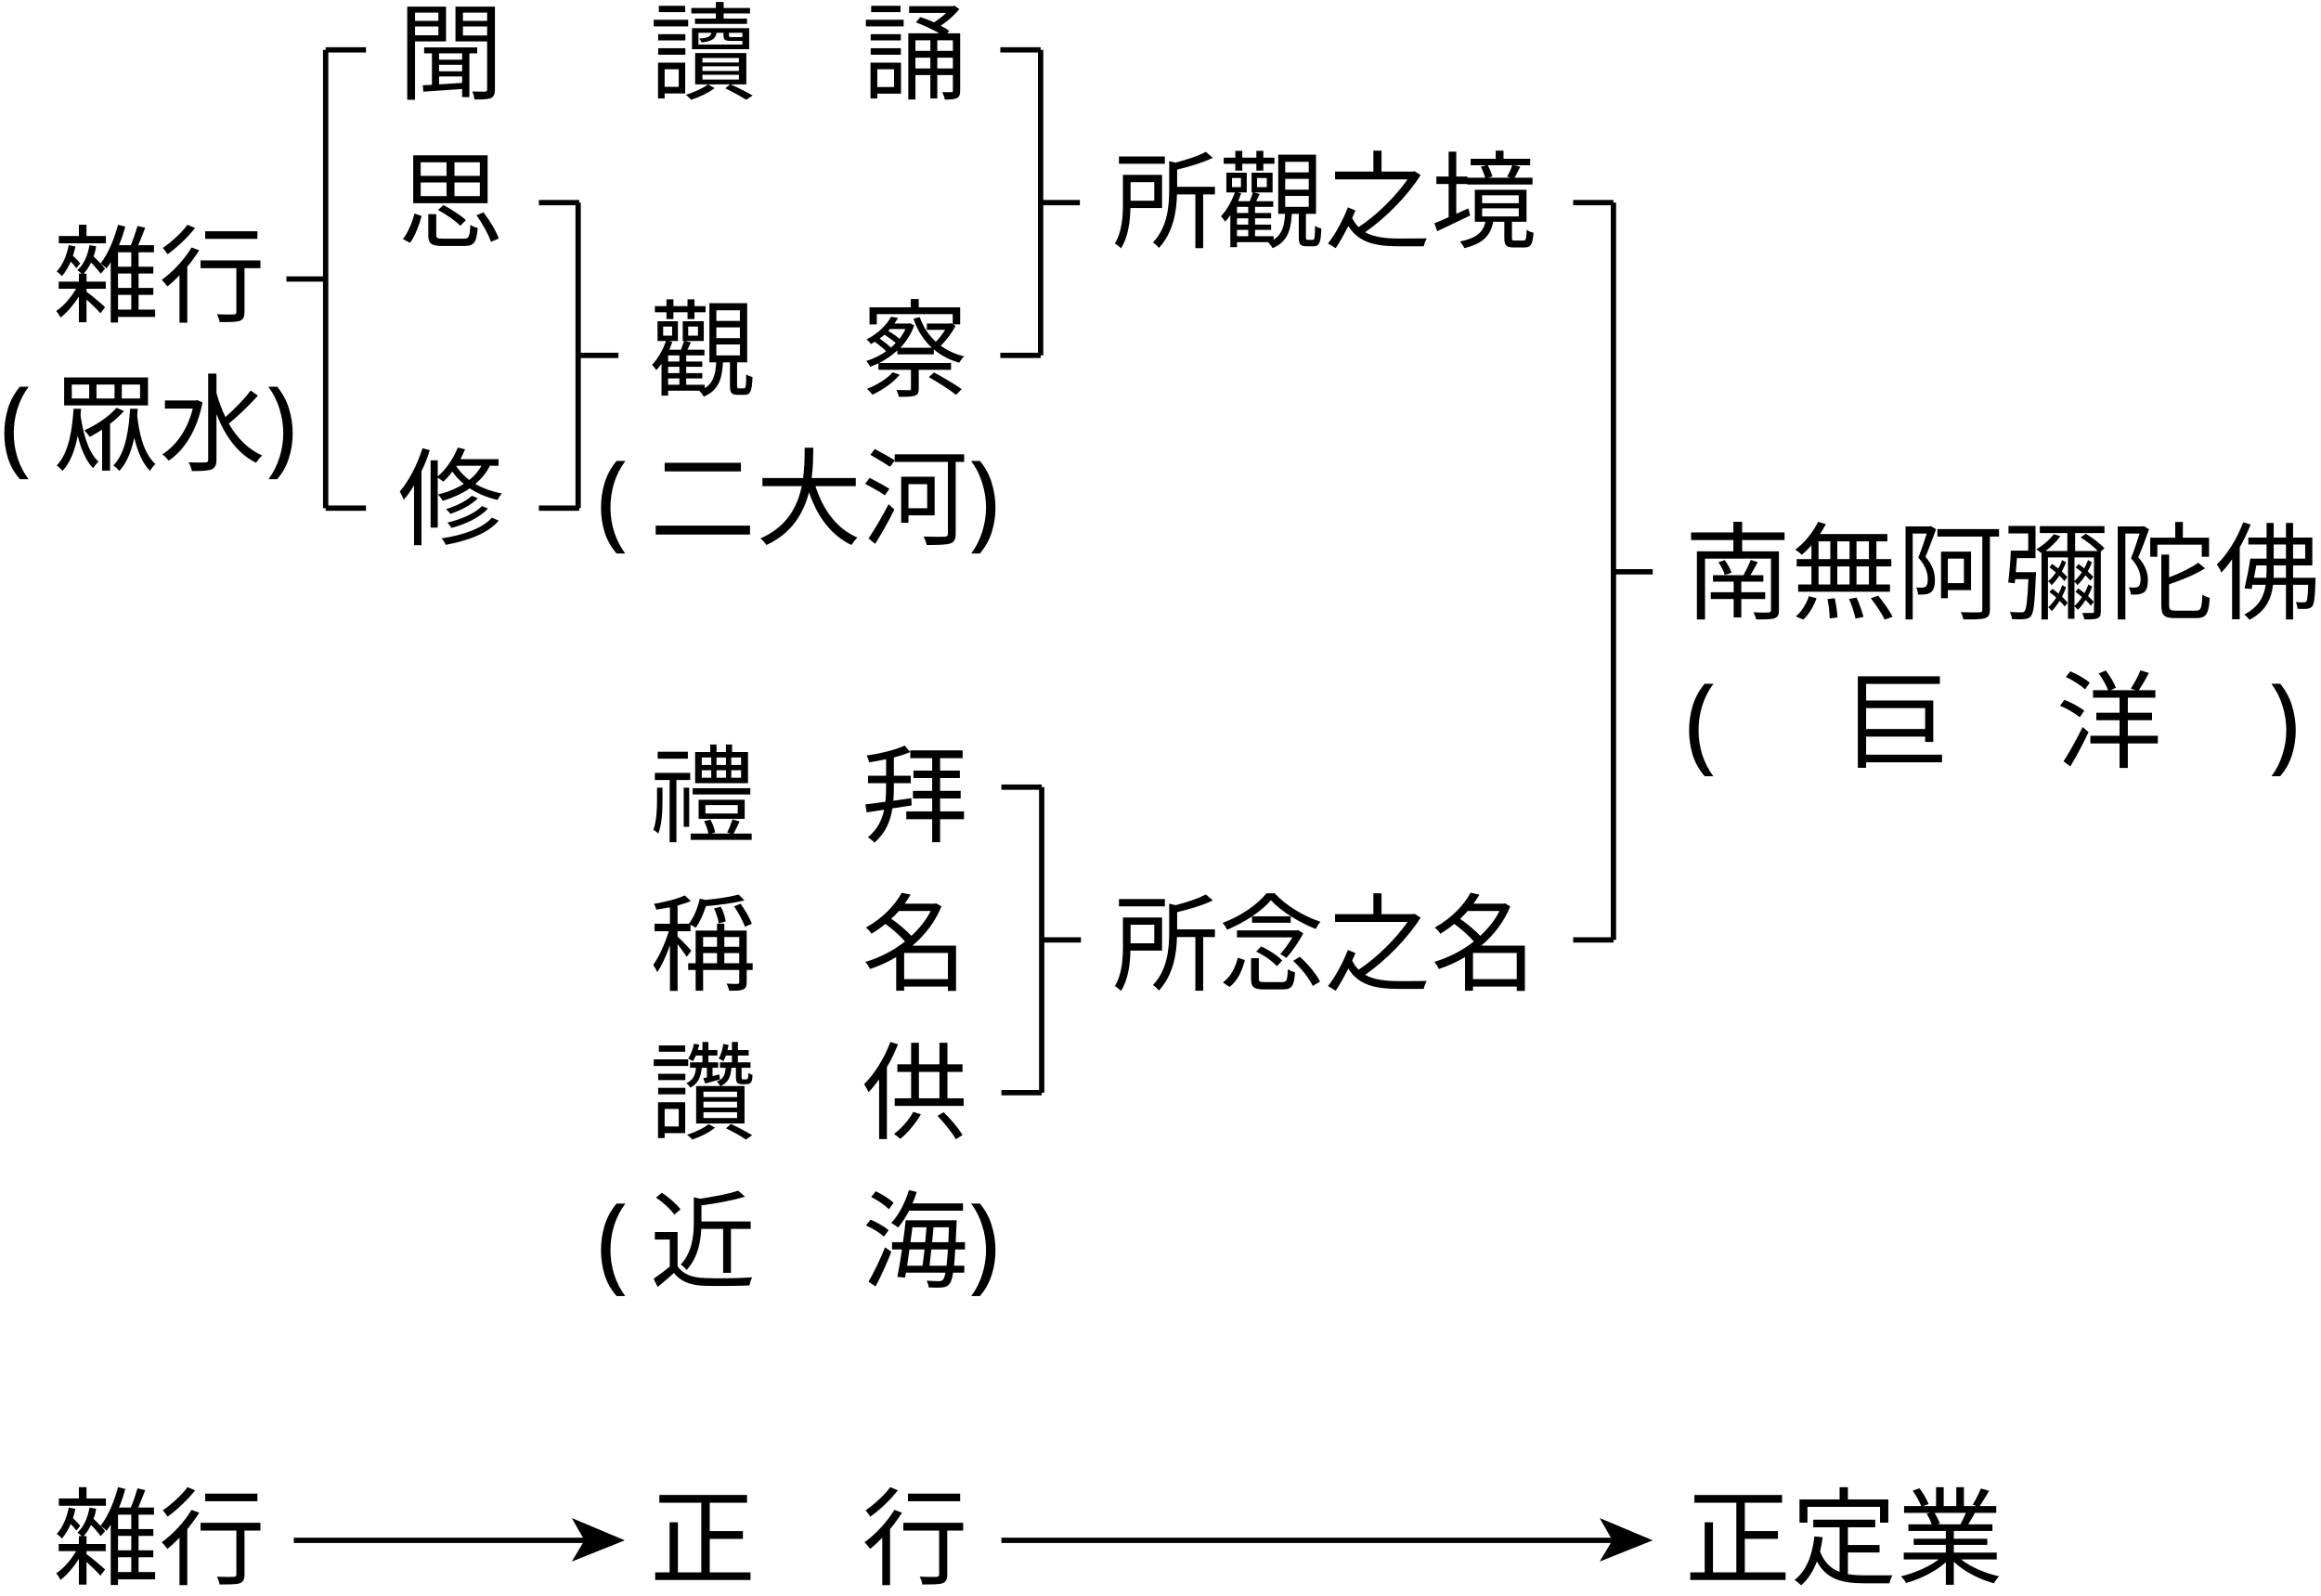
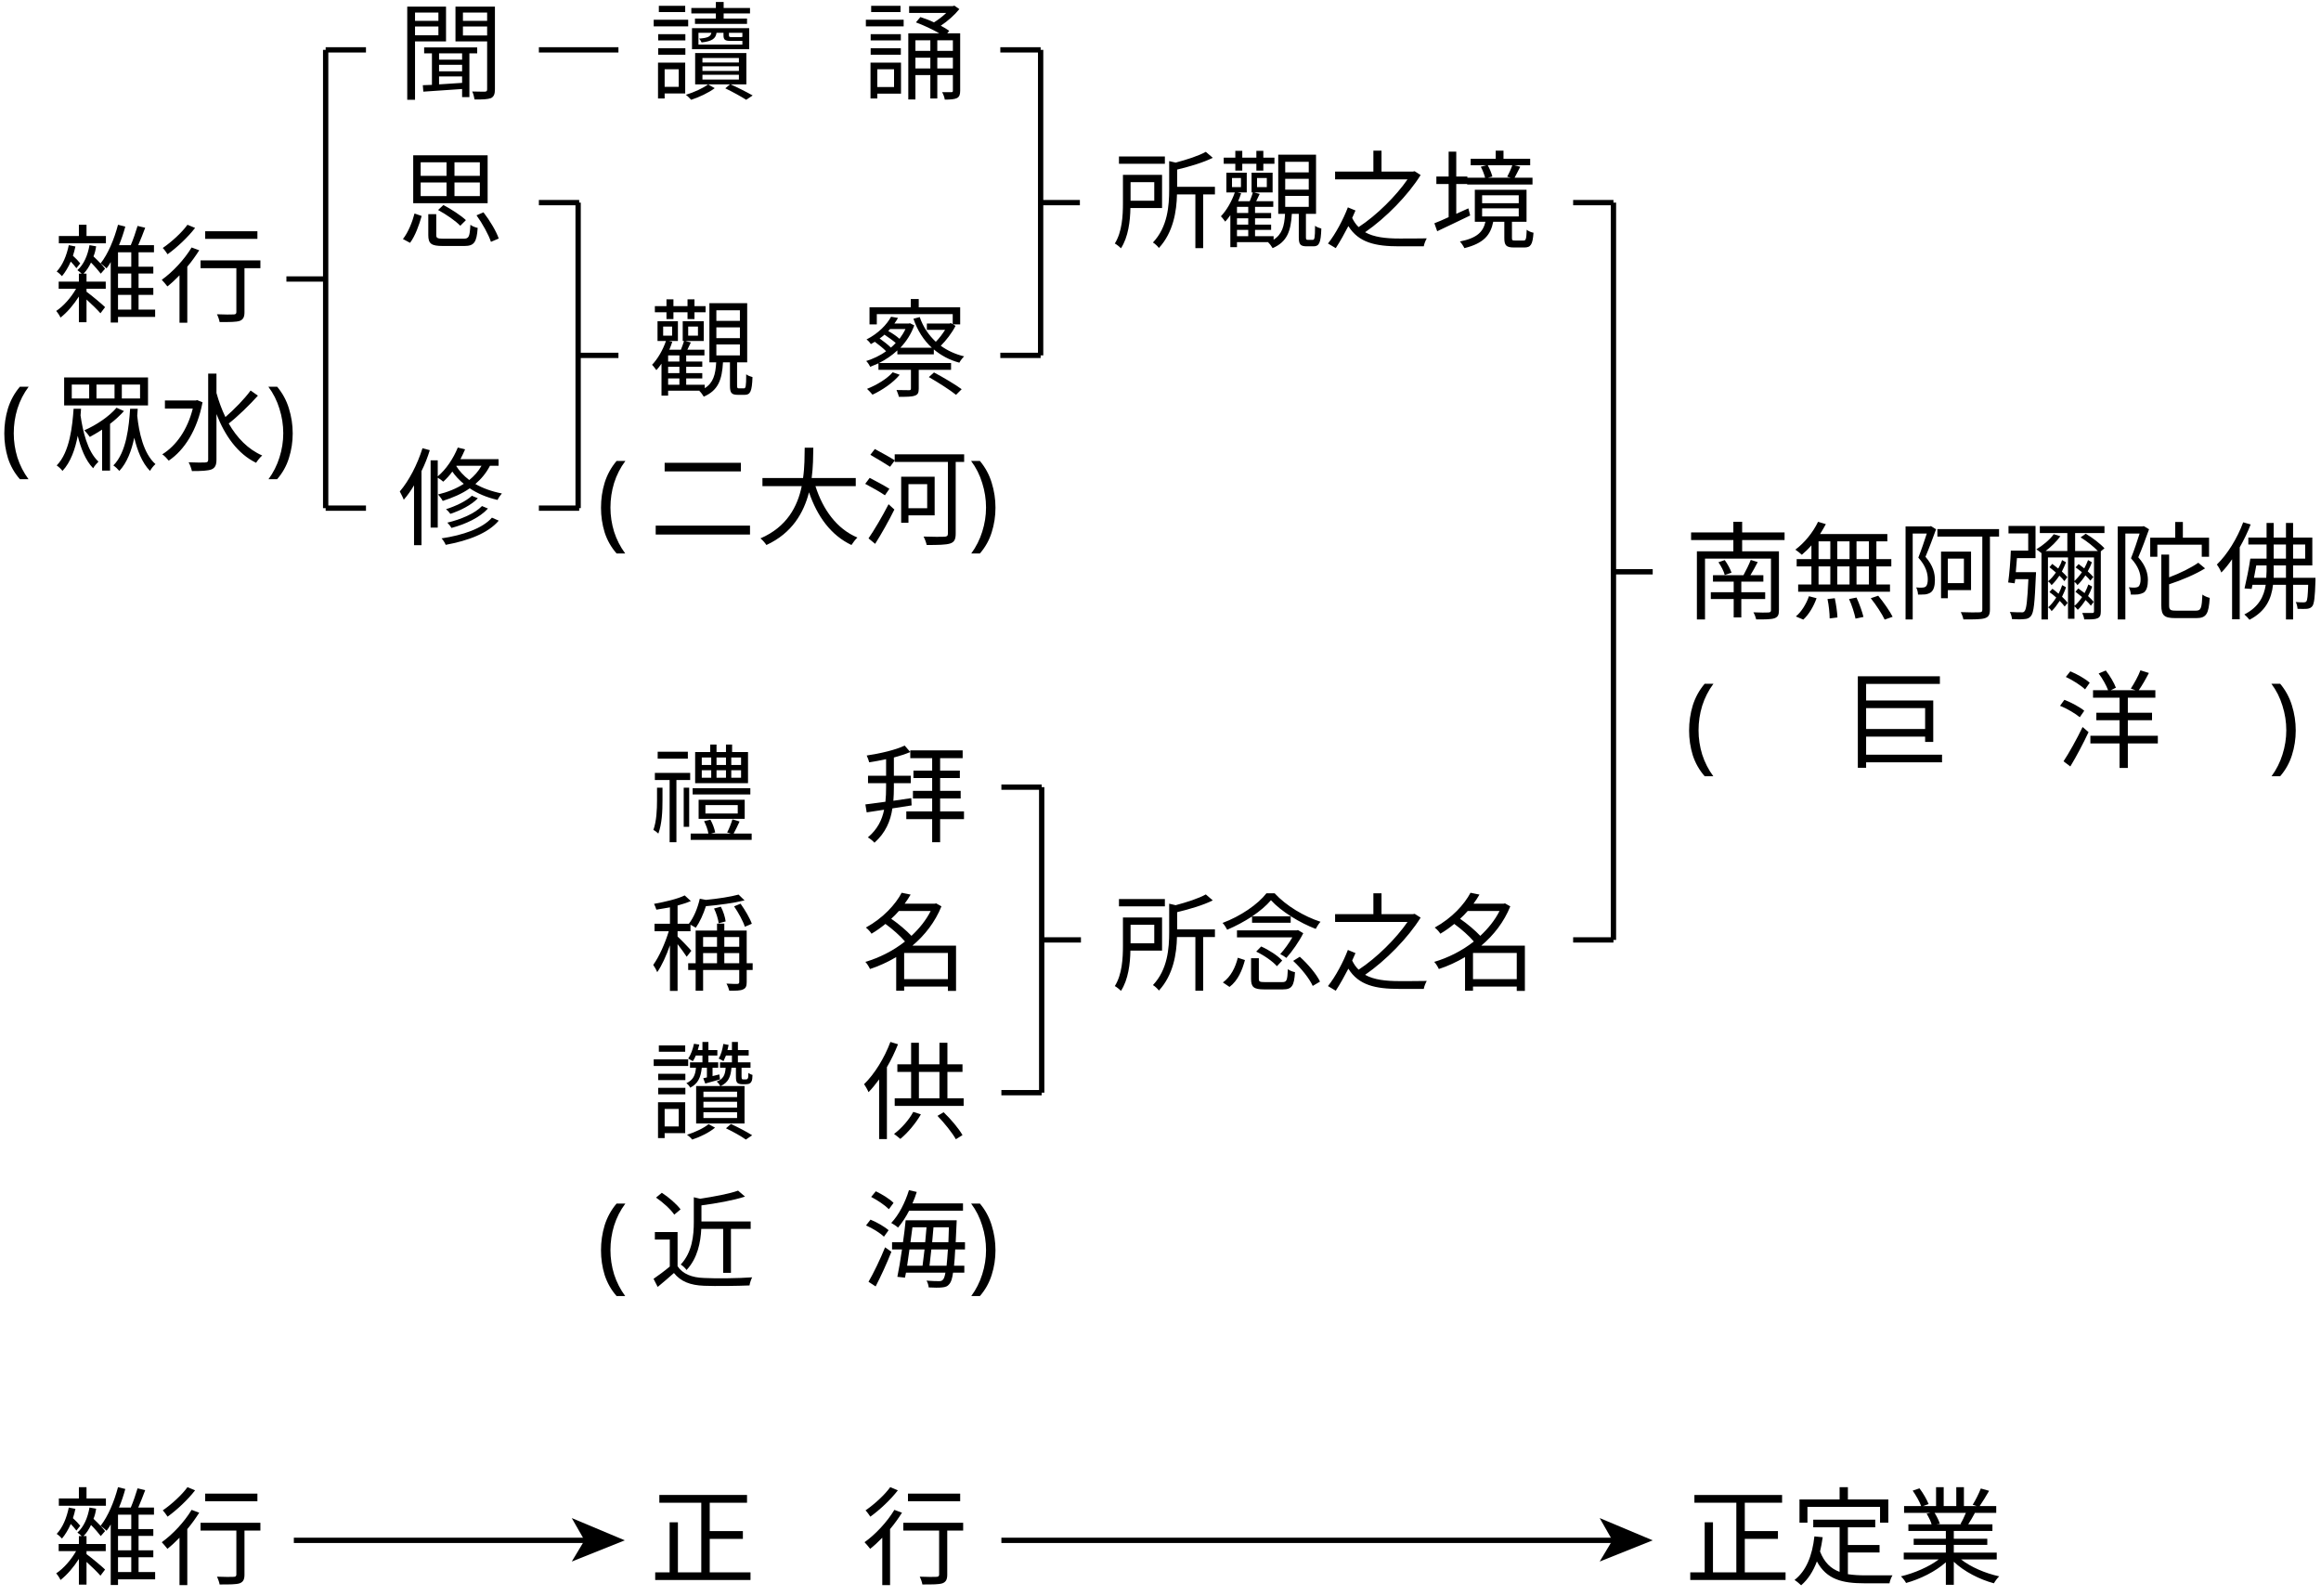
<svg xmlns="http://www.w3.org/2000/svg" version="1.1" id="圖層_1" x="0px" y="0px" viewBox="0 0 218.8 150.4" style="enable-background:new 0 0 218.8 150.4;" xml:space="preserve">
  <style type="text/css">
	.st0{font-family:'KaiTi';}
	.st1{font-size:10px;}
	.st2{letter-spacing:5;}
	.st3{font-family:'DFKaiShu-SB-Estd-BF';}
	.st4{fill:none;stroke:#000000;stroke-width:0.5;stroke-miterlimit:10;}
</style>
-   <text transform="matrix(1 0 0 1 56.25 8.5938)">
+   <text transform="matrix(1 0 0 1 56.25 8.5937)">
    <tspan x="0" y="0" class="st0 st1"> 讀</tspan>
    <tspan x="15" y="0" class="st0 st1 st2"> </tspan>
    <tspan x="25" y="0" class="st0 st1">誦</tspan>
    <tspan x="0" y="28" class="st0 st1"> 觀</tspan>
    <tspan x="15" y="28" class="st0 st1 st2"> </tspan>
    <tspan x="25" y="28" class="st0 st1">察</tspan>
    <tspan x="0" y="42" class="st3 st1">(</tspan>
    <tspan x="5" y="42" class="st0 st1">二大河</tspan>
    <tspan x="35" y="42" class="st3 st1">)</tspan>
    <tspan x="0" y="70" class="st0 st1"> 禮</tspan>
    <tspan x="15" y="70" class="st0 st1 st2"> </tspan>
    <tspan x="25" y="70" class="st0 st1">拜</tspan>
    <tspan x="0" y="84" class="st0 st1"> 稱</tspan>
    <tspan x="15" y="84" class="st0 st1 st2"> </tspan>
    <tspan x="25" y="84" class="st0 st1">名</tspan>
    <tspan x="0" y="98" class="st0 st1"> 讚</tspan>
    <tspan x="15" y="98" class="st0 st1 st2"> </tspan>
    <tspan x="25" y="98" class="st0 st1">供</tspan>
    <tspan x="0" y="112" class="st3 st1">(</tspan>
    <tspan x="5" y="112" class="st0 st1">近</tspan>
    <tspan x="15" y="112" class="st0 st1 st2"> </tspan>
    <tspan x="25" y="112" class="st0 st1">海</tspan>
    <tspan x="35" y="112" class="st3 st1">)</tspan>
    <tspan x="0" y="126" class="st0 st1"> </tspan>
    <tspan x="0" y="140" class="st0 st1"> 正</tspan>
    <tspan x="15" y="140" class="st0 st1 st2"> </tspan>
    <tspan x="25" y="140" class="st0 st1">行</tspan>
  </text>
  <g>
    <line class="st4" x1="98.1" y1="33.5" x2="98.1" y2="4.7" />
    <line class="st4" x1="98.1" y1="33.5" x2="94.3" y2="33.5" />
    <line class="st4" x1="98.1" y1="4.7" x2="94.3" y2="4.7" />
    <line class="st4" x1="98.1" y1="19.1" x2="101.8" y2="19.1" />
  </g>
  <g>
    <line class="st4" x1="98.2" y1="103" x2="98.2" y2="74.2" />
    <line class="st4" x1="98.2" y1="103" x2="94.4" y2="103" />
    <line class="st4" x1="98.2" y1="74.2" x2="94.4" y2="74.2" />
    <line class="st4" x1="98.2" y1="88.6" x2="101.9" y2="88.6" />
  </g>
-   <text transform="matrix(1 0 0 1 37.5 8.5938)">
+   <text transform="matrix(1 0 0 1 37.5 8.5937)">
    <tspan x="0" y="0" class="st0 st1">聞</tspan>
    <tspan x="0" y="14" class="st0 st1">思</tspan>
    <tspan x="0" y="42" class="st0 st1">修</tspan>
  </text>
  <g>
    <line class="st4" x1="54.5" y1="47.9" x2="54.5" y2="19.1" />
    <line class="st4" x1="54.6" y1="47.9" x2="50.8" y2="47.9" />
    <line class="st4" x1="54.6" y1="19.1" x2="50.8" y2="19.1" />
    <line class="st4" x1="54.6" y1="33.5" x2="58.3" y2="33.5" />
  </g>
  <g>
    <line class="st4" x1="30.7" y1="4.7" x2="30.7" y2="47.9" />
    <line class="st4" x1="30.7" y1="4.7" x2="34.5" y2="4.7" />
    <line class="st4" x1="30.7" y1="47.9" x2="34.5" y2="47.9" />
    <line class="st4" x1="30.7" y1="26.3" x2="27" y2="26.3" />
  </g>
-   <text transform="matrix(1 0 0 1 0 29.5938)">
+   <text transform="matrix(1 0 0 1 0 29.5937)">
    <tspan x="0" y="0" class="st0 st1"> 雜行</tspan>
    <tspan x="0" y="14" class="st3 st1">(</tspan>
    <tspan x="5" y="14" class="st0 st1">眾水</tspan>
    <tspan x="25" y="14" class="st3 st1">)</tspan>
    <tspan x="0" y="105" class="st0 st1"> </tspan>
    <tspan x="0" y="119" class="st0 st1"> 雜行</tspan>
  </text>
-   <text transform="matrix(1 0 0 1 104.875 22.5938)">
+   <text transform="matrix(1 0 0 1 104.875 22.5937)">
    <tspan x="0" y="0" class="st0 st1">所觀之境</tspan>
    <tspan x="0" y="70" class="st0 st1">所念之名</tspan>
  </text>
  <g>
    <line class="st4" x1="152.1" y1="88.6" x2="152.1" y2="19.1" />
    <line class="st4" x1="152.1" y1="88.6" x2="148.3" y2="88.6" />
    <line class="st4" x1="152.1" y1="19.1" x2="148.3" y2="19.1" />
    <line class="st4" x1="152.1" y1="53.9" x2="155.8" y2="53.9" />
  </g>
  <text transform="matrix(1 0 0 1 158.825 57.5938)">
    <tspan x="0" y="0" class="st0 st1">南無阿彌陀佛</tspan>
    <tspan x="0" y="14" class="st0 st1">(</tspan>
    <tspan x="5" y="14" class="st0 st1 st2"> </tspan>
    <tspan x="15" y="14" class="st0 st1">巨</tspan>
    <tspan x="25" y="14" class="st0 st1 st2"> </tspan>
    <tspan x="35" y="14" class="st0 st1">洋</tspan>
    <tspan x="45" y="14" class="st0 st1 st2"> </tspan>
    <tspan x="55" y="14" class="st0 st1">)</tspan>
    <tspan x="0" y="91" class="st0 st1">正定業</tspan>
  </text>
  <g>
    <g>
      <line class="st4" x1="27.7" y1="145.2" x2="55.4" y2="145.2" />
      <g>
        <polygon points="58.9,145.2 53.9,147.2 55.1,145.2 53.9,143.1    " />
      </g>
    </g>
  </g>
  <g>
    <g>
      <line class="st4" x1="94.4" y1="145.2" x2="152.3" y2="145.2" />
      <g>
        <polygon points="155.8,145.2 150.8,147.2 152,145.2 150.8,143.1    " />
      </g>
    </g>
  </g>
+   <line class="st4" x1="50.8" y1="4.7" x2="58.3" y2="4.7" />
</svg>
